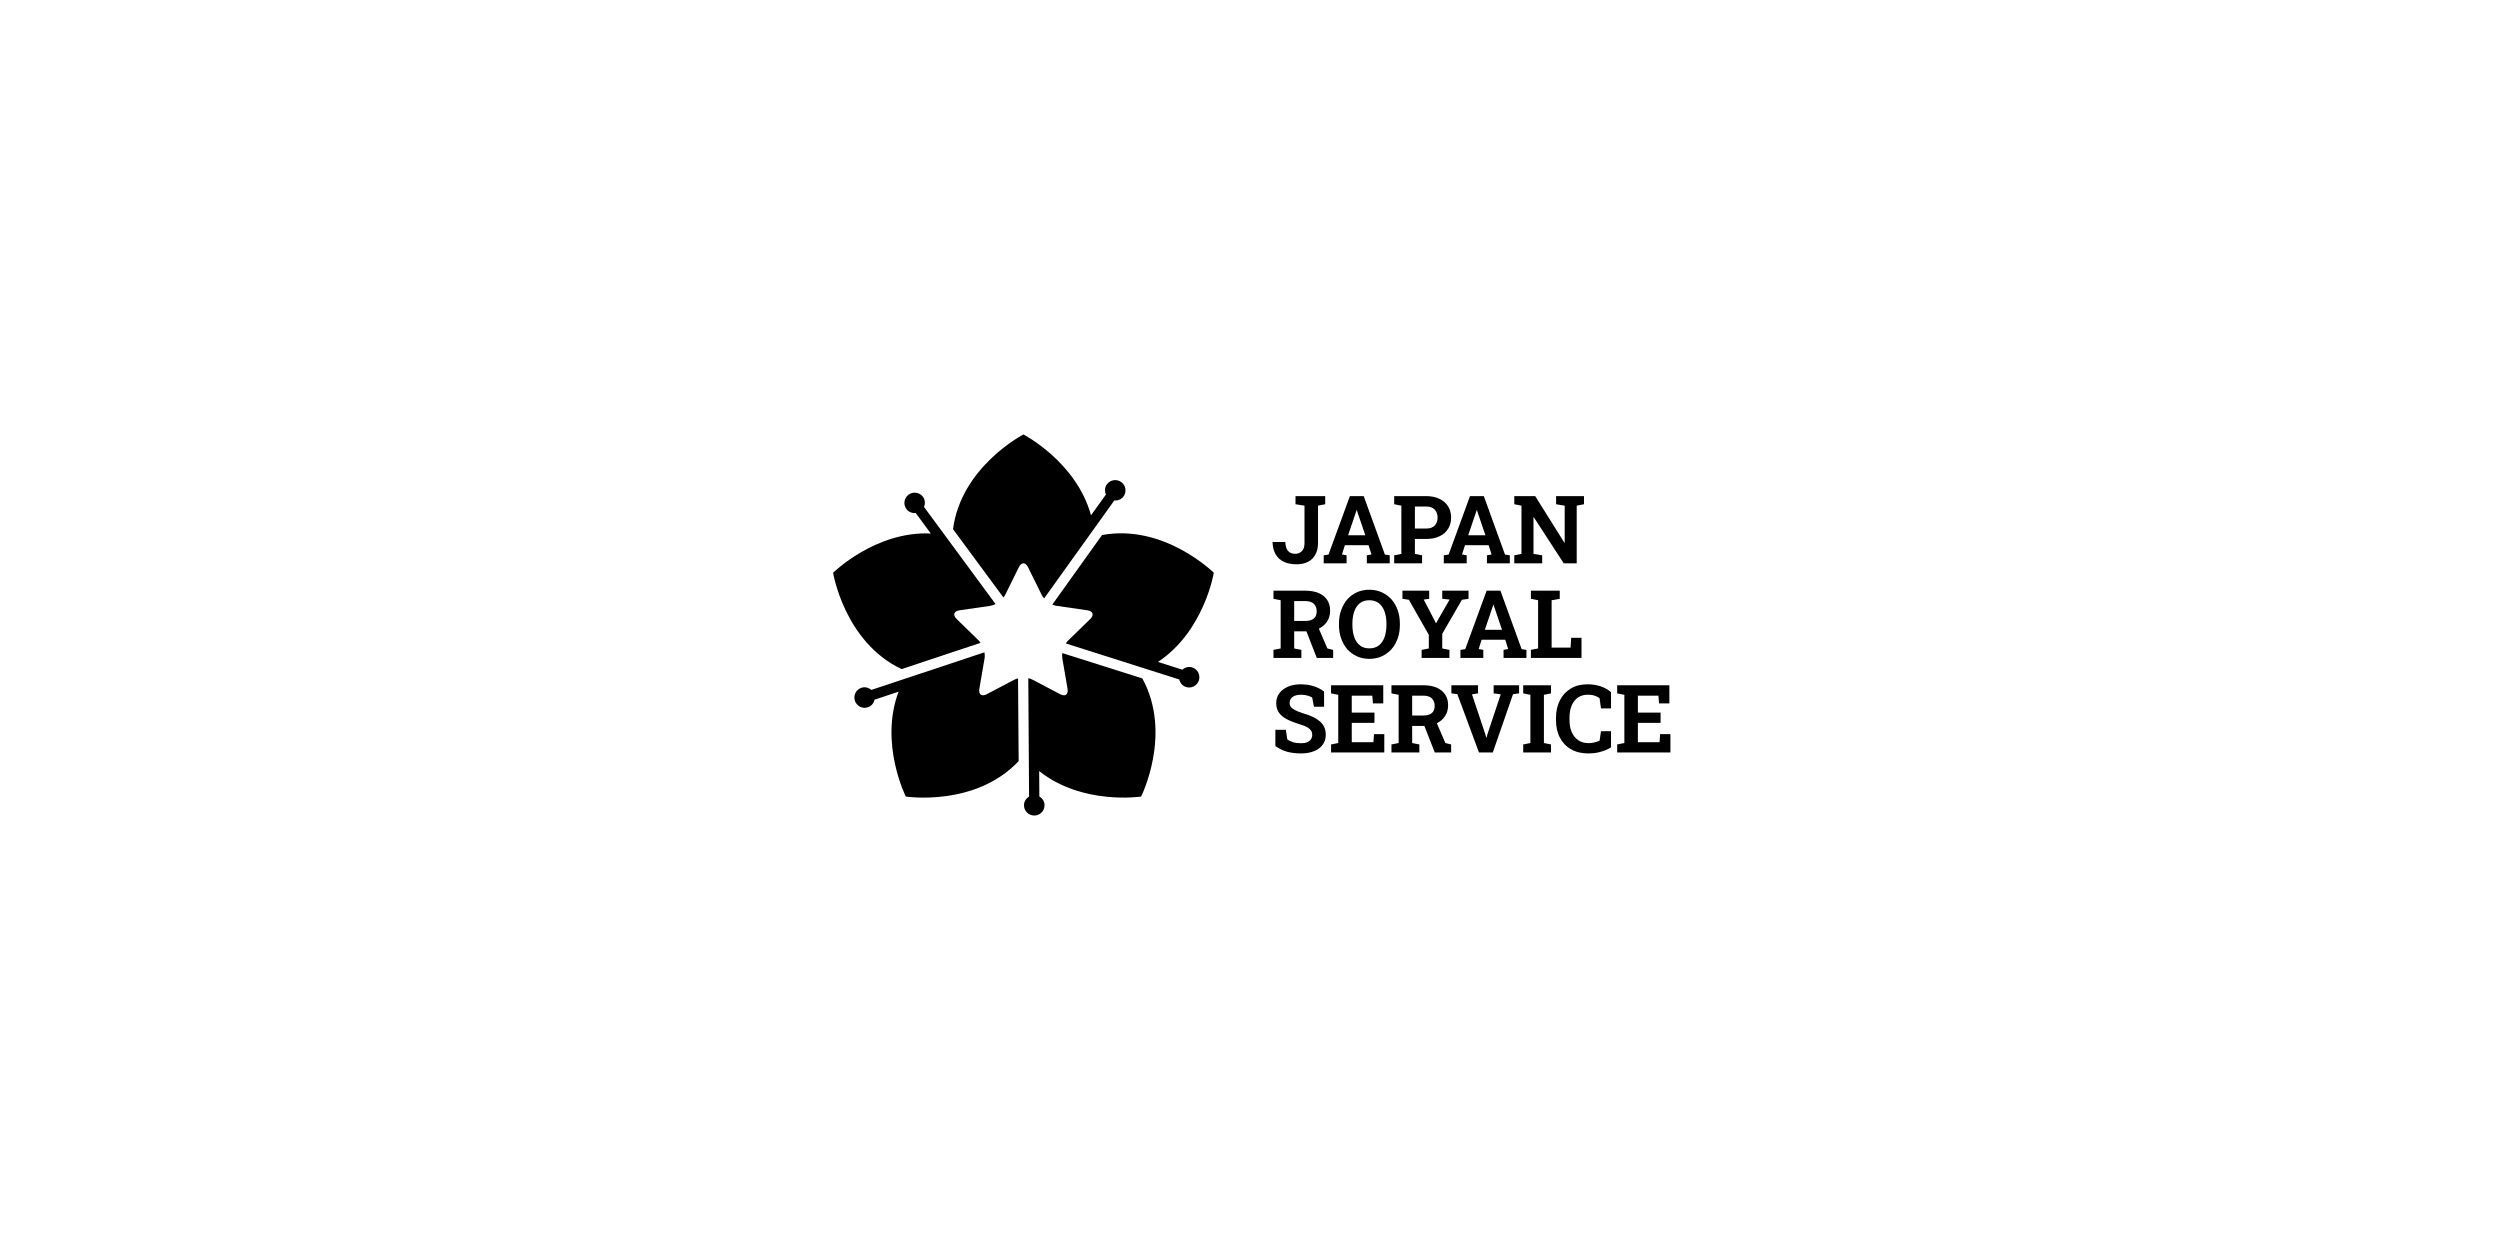
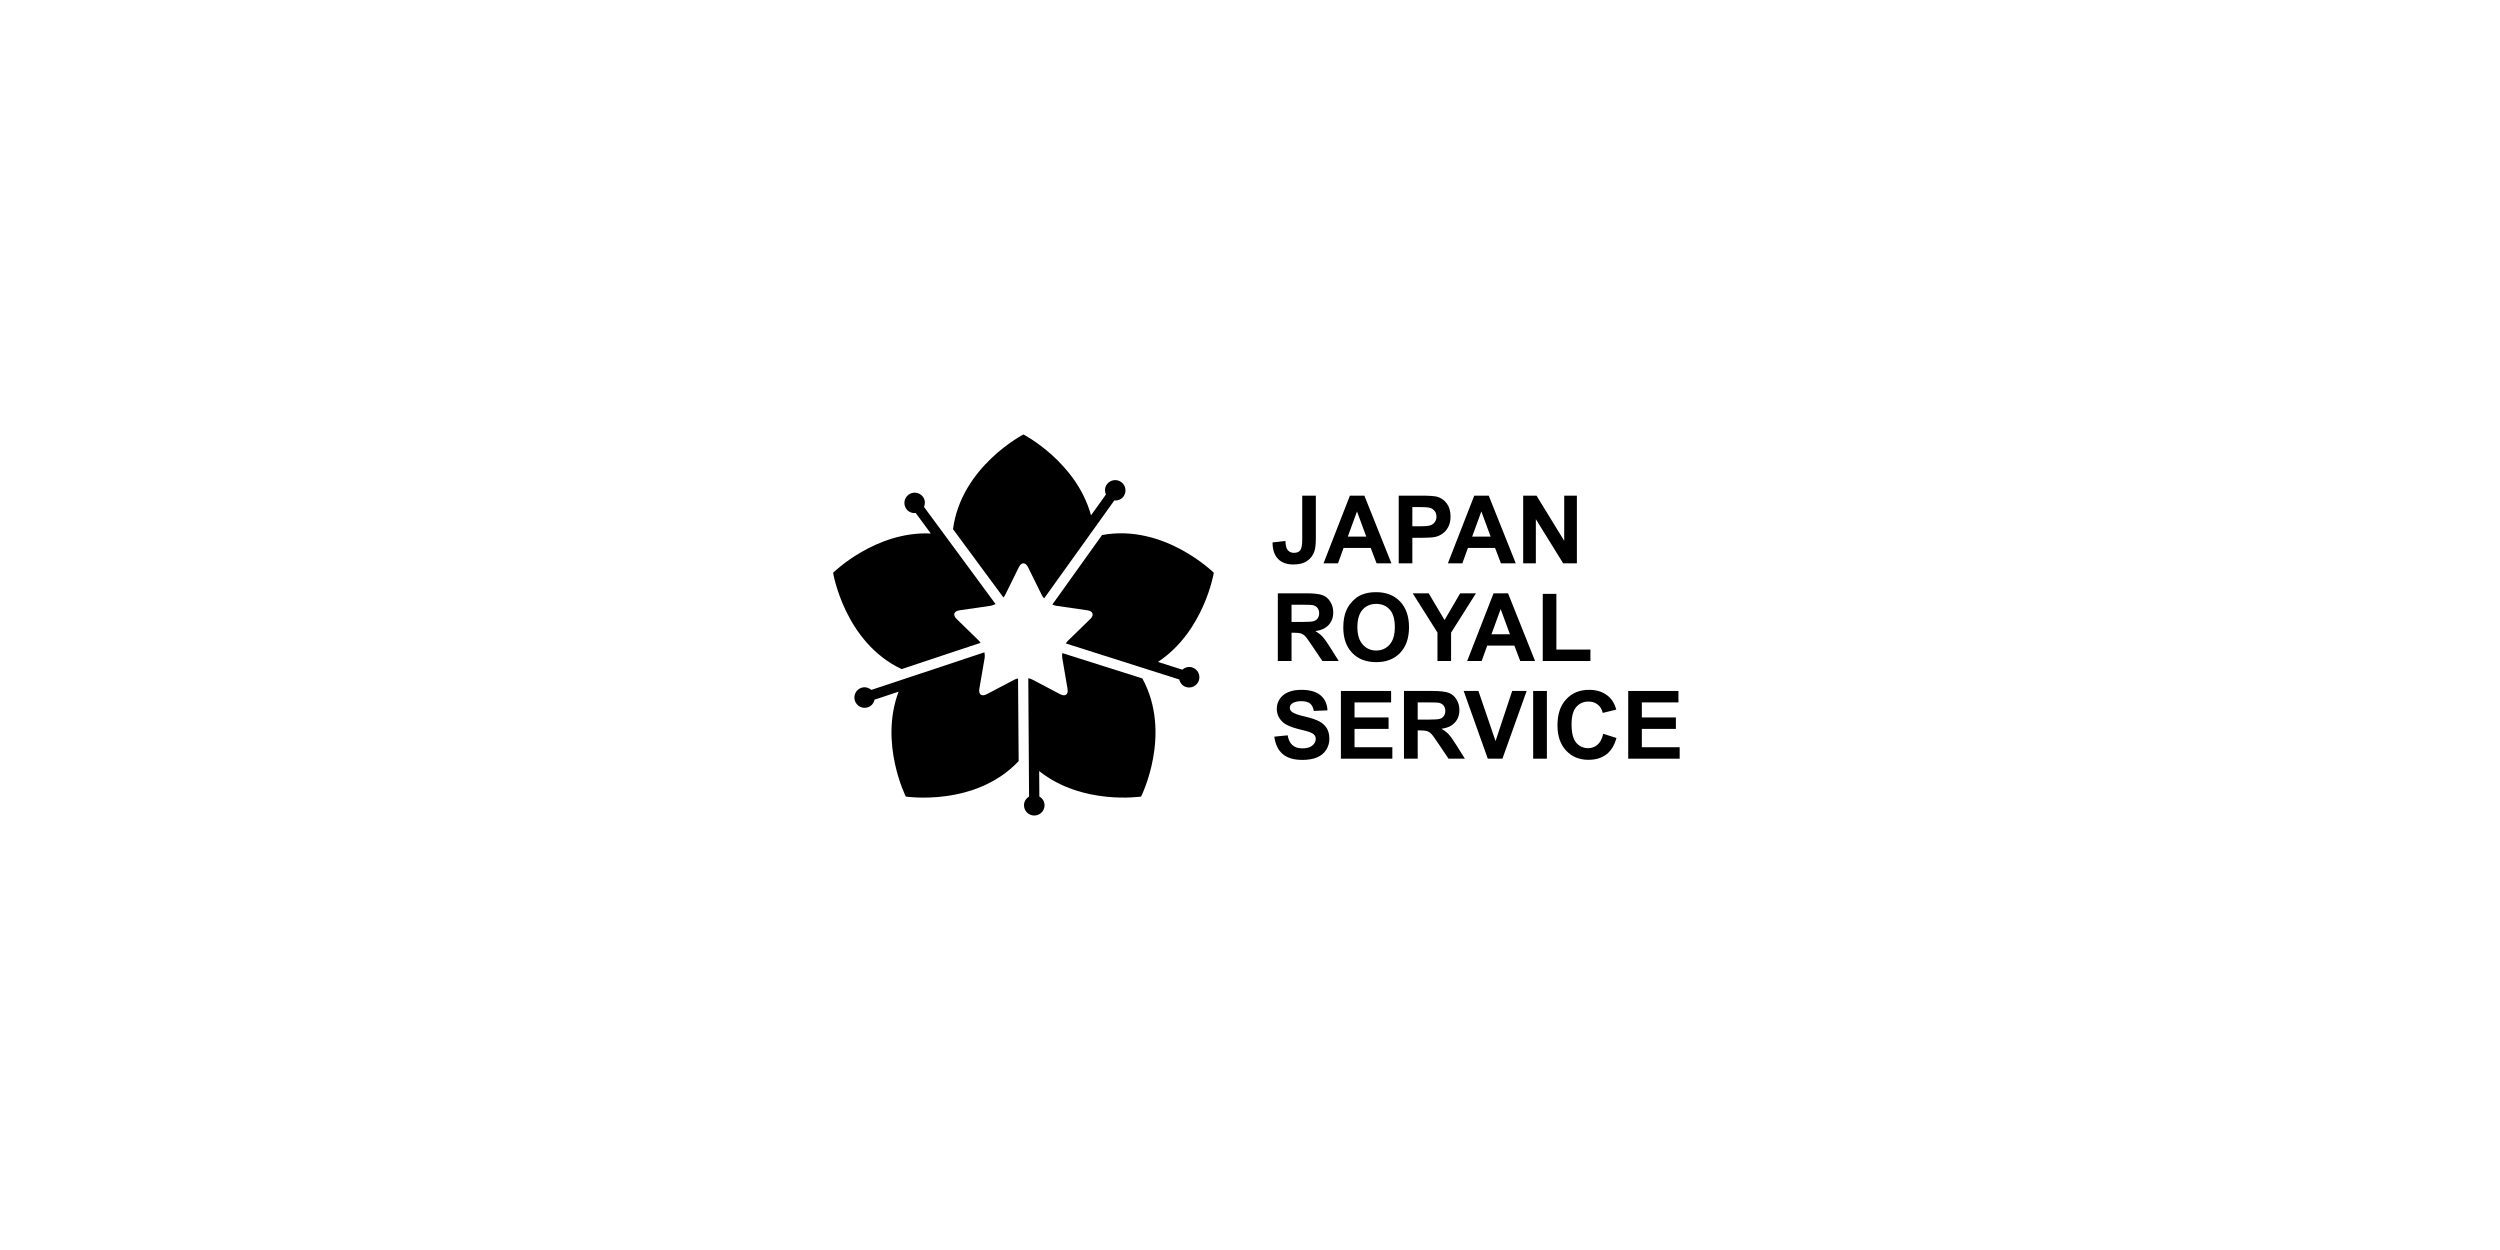
<svg xmlns="http://www.w3.org/2000/svg" width="100%" height="100%" viewBox="0 0 2500 1250" version="1.1" xml:space="preserve" style="fill-rule:evenodd;clip-rule:evenodd;stroke-linejoin:round;stroke-miterlimit:2;">
  <rect id="logo-jrs" x="0" y="0" width="2500" height="1250" style="fill:none;" />
  <g>
    <g transform="matrix(0.788133,0,0,0.788133,-417.519,283.262)">
      <g transform="matrix(119.994,0,0,119.994,2142.33,355.379)">
-         <path d="M0.27,0.01c-0.049,0 -0.093,-0.008 -0.13,-0.025c-0.037,-0.017 -0.067,-0.042 -0.088,-0.077c-0.021,-0.034 -0.033,-0.078 -0.035,-0.131l0.001,-0.003l0.134,-0c0.002,0.046 0.013,0.079 0.031,0.097c0.018,0.019 0.043,0.028 0.073,0.028c0.019,-0 0.037,-0.004 0.051,-0.013c0.015,-0.008 0.027,-0.021 0.036,-0.038c0.008,-0.016 0.012,-0.037 0.012,-0.061l0,-0.397l-0.095,-0.015l-0,-0.086l0.314,0l-0,0.086l-0.076,0.015l-0,0.397c-0,0.045 -0.009,0.085 -0.027,0.118c-0.017,0.034 -0.043,0.06 -0.077,0.078c-0.034,0.018 -0.075,0.027 -0.124,0.027Z" style="fill-rule:nonzero;" />
+         <path d="M0.331,-0.716l0.144,0l0,0.453c0,0.06 -0.005,0.105 -0.016,0.137c-0.014,0.042 -0.039,0.075 -0.076,0.1c-0.036,0.026 -0.085,0.038 -0.145,0.038c-0.071,0 -0.125,-0.02 -0.163,-0.059c-0.038,-0.04 -0.058,-0.098 -0.058,-0.174l0.136,-0.016c0.002,0.041 0.008,0.07 0.018,0.087c0.016,0.026 0.04,0.039 0.072,0.039c0.032,-0 0.055,-0.01 0.068,-0.028c0.013,-0.018 0.02,-0.056 0.02,-0.114l0,-0.463Z" style="fill-rule:nonzero;" />
      </g>
-       <g transform="matrix(119.994,0,0,119.994,2206.9,355.379)">
-         <path d="M0.02,-0l0,-0.085l0.051,-0.008l0.226,-0.618l0.146,0l0.224,0.618l0.051,0.008l0,0.085l-0.242,-0l0,-0.085l0.049,-0.009l-0.031,-0.098l-0.25,0l-0.031,0.098l0.049,0.009l0,0.085l-0.242,-0Zm0.258,-0.297l0.182,0l-0.083,-0.244l-0.006,-0.021l-0.003,-0l-0.008,0.023l-0.082,0.242Z" style="fill-rule:nonzero;" />
+       <g transform="matrix(119.994,0,0,119.994,2209.06,355.379)">
+         <path d="M0.718,-0l-0.157,-0l-0.062,-0.163l-0.287,0l-0.059,0.163l-0.153,-0l0.279,-0.716l0.153,0l0.286,0.716Zm-0.266,-0.283l-0.098,-0.266l-0.097,0.266l0.195,-0Z" style="fill-rule:nonzero;" />
      </g>
-       <g transform="matrix(119.994,0,0,119.994,2295.49,355.379)">
-         <path d="M0.027,-0l0,-0.085l0.076,-0.015l0,-0.51l-0.076,-0.015l0,-0.086l0.339,0c0.054,0 0.101,0.01 0.14,0.029c0.04,0.019 0.07,0.045 0.091,0.079c0.021,0.034 0.032,0.074 0.032,0.119c-0,0.045 -0.011,0.085 -0.032,0.119c-0.021,0.034 -0.051,0.06 -0.091,0.079c-0.039,0.019 -0.086,0.028 -0.14,0.028l-0.12,0l-0,0.158l0.076,0.015l-0,0.085l-0.295,-0Zm0.219,-0.368l0.12,0c0.039,0 0.069,-0.01 0.09,-0.032c0.02,-0.022 0.03,-0.049 0.03,-0.083c0,-0.034 -0.01,-0.062 -0.03,-0.085c-0.021,-0.022 -0.051,-0.033 -0.09,-0.033l-0.12,-0l-0,0.233Z" style="fill-rule:nonzero;" />
+       <g transform="matrix(119.994,0,0,119.994,2295.72,355.379)">
+         <path d="M0.073,-0l-0,-0.716l0.232,0c0.088,0 0.145,0.004 0.172,0.011c0.041,0.011 0.075,0.034 0.103,0.07c0.027,0.036 0.041,0.082 0.041,0.139c0,0.044 -0.008,0.081 -0.024,0.111c-0.016,0.03 -0.036,0.054 -0.061,0.071c-0.024,0.017 -0.049,0.028 -0.075,0.034c-0.034,0.007 -0.084,0.01 -0.149,0.01l-0.095,-0l0,0.27l-0.144,-0Zm0.144,-0.595l0,0.203l0.079,0c0.057,0 0.095,-0.003 0.115,-0.011c0.019,-0.007 0.034,-0.019 0.045,-0.035c0.011,-0.016 0.016,-0.034 0.016,-0.056c0,-0.026 -0.007,-0.047 -0.023,-0.064c-0.015,-0.017 -0.034,-0.028 -0.058,-0.032c-0.017,-0.003 -0.052,-0.005 -0.104,-0.005l-0.07,0Z" style="fill-rule:nonzero;" />
      </g>
-       <g transform="matrix(119.994,0,0,119.994,2359.29,355.379)">
-         <path d="M0.02,-0l0,-0.085l0.051,-0.008l0.226,-0.618l0.146,0l0.224,0.618l0.051,0.008l0,0.085l-0.242,-0l0,-0.085l0.049,-0.009l-0.031,-0.098l-0.25,0l-0.031,0.098l0.049,0.009l0,0.085l-0.242,-0Zm0.258,-0.297l0.182,0l-0.083,-0.244l-0.006,-0.021l-0.003,-0l-0.008,0.023l-0.082,0.242Z" style="fill-rule:nonzero;" />
+       <g transform="matrix(119.994,0,0,119.994,2366.85,355.379)">
+         <path d="M0.718,-0l-0.157,-0l-0.062,-0.163l-0.287,0l-0.059,0.163l-0.153,-0l0.279,-0.716l0.153,0l0.286,0.716Zm-0.266,-0.283l-0.098,-0.266l-0.097,0.266l0.195,-0Z" style="fill-rule:nonzero;" />
      </g>
-       <g transform="matrix(119.994,0,0,119.994,2447.88,355.379)">
-         <path d="M0.027,-0l0,-0.085l0.076,-0.015l0,-0.51l-0.076,-0.015l0,-0.086l0.221,0l0.309,0.493l0.003,-0l0,-0.392l-0.091,-0.015l0,-0.086l0.295,0l-0,0.086l-0.077,0.015l0,0.61l-0.137,-0l-0.317,-0.488l-0.003,0l0,0.388l0.092,0.015l-0,0.085l-0.295,-0Z" style="fill-rule:nonzero;" />
+       <g transform="matrix(119.994,0,0,119.994,2453.51,355.379)">
+         <path d="M0.074,-0l0,-0.716l0.141,0l0.293,0.478l-0,-0.478l0.134,0l0,0.716l-0.145,-0l-0.289,-0.467l0,0.467l-0.134,-0Z" style="fill-rule:nonzero;" />
      </g>
-       <g transform="matrix(119.994,0,0,119.994,2142.33,475.373)">
-         <path d="M0.027,-0l0,-0.085l0.076,-0.015l0,-0.51l-0.076,-0.015l0,-0.086l0.337,0c0.055,0 0.102,0.009 0.141,0.025c0.039,0.017 0.069,0.042 0.09,0.073c0.021,0.032 0.031,0.07 0.031,0.114c0,0.042 -0.01,0.079 -0.031,0.112c-0.021,0.033 -0.05,0.059 -0.087,0.077c-0.037,0.019 -0.08,0.029 -0.128,0.029l-0.134,0l-0,0.181l0.076,0.015l-0,0.085l-0.295,-0Zm0.458,-0l-0.12,-0.307l0.129,-0.032l0.103,0.239l0.061,0.015l-0,0.085l-0.173,-0Zm-0.239,-0.391l0.116,0c0.041,0 0.072,-0.008 0.092,-0.026c0.02,-0.017 0.03,-0.042 0.03,-0.076c0,-0.033 -0.01,-0.059 -0.03,-0.079c-0.02,-0.019 -0.05,-0.029 -0.09,-0.029l-0.118,-0l-0,0.21Z" style="fill-rule:nonzero;" />
+       <g transform="matrix(119.994,0,0,119.994,2142.33,479.299)">
+         <path d="M0.073,-0l0,-0.716l0.304,0c0.077,0 0.133,0.007 0.167,0.019c0.035,0.013 0.063,0.036 0.083,0.069c0.021,0.033 0.032,0.071 0.032,0.113c-0,0.054 -0.016,0.098 -0.048,0.133c-0.031,0.035 -0.078,0.057 -0.141,0.066c0.031,0.018 0.057,0.038 0.077,0.06c0.02,0.022 0.048,0.061 0.082,0.116l0.088,0.14l-0.173,-0l-0.105,-0.156c-0.037,-0.055 -0.062,-0.091 -0.076,-0.105c-0.013,-0.014 -0.028,-0.024 -0.043,-0.03c-0.015,-0.005 -0.04,-0.008 -0.073,-0.008l-0.029,0l-0,0.299l-0.145,-0Zm0.145,-0.413l0.107,-0c0.069,-0 0.112,-0.003 0.13,-0.009c0.017,-0.006 0.03,-0.016 0.04,-0.03c0.01,-0.014 0.015,-0.032 0.015,-0.054c-0,-0.024 -0.007,-0.043 -0.02,-0.058c-0.012,-0.015 -0.031,-0.024 -0.054,-0.028c-0.012,-0.002 -0.047,-0.003 -0.105,-0.003l-0.113,0l-0,0.182Z" style="fill-rule:nonzero;" />
      </g>
-       <g transform="matrix(119.994,0,0,119.994,2224.83,475.373)">
-         <path d="M0.353,0.01c-0.048,0 -0.091,-0.009 -0.131,-0.027c-0.039,-0.018 -0.073,-0.043 -0.102,-0.075c-0.028,-0.032 -0.05,-0.071 -0.065,-0.114c-0.016,-0.044 -0.023,-0.092 -0.023,-0.144l-0,-0.011c-0,-0.052 0.007,-0.099 0.023,-0.143c0.015,-0.044 0.037,-0.082 0.065,-0.115c0.028,-0.032 0.062,-0.057 0.102,-0.075c0.039,-0.018 0.083,-0.027 0.131,-0.027c0.048,-0 0.092,0.009 0.131,0.027c0.04,0.018 0.074,0.043 0.103,0.075c0.029,0.033 0.051,0.071 0.066,0.115c0.016,0.044 0.023,0.091 0.023,0.143l0,0.011c0,0.052 -0.007,0.1 -0.023,0.144c-0.015,0.043 -0.037,0.082 -0.066,0.114c-0.029,0.032 -0.063,0.057 -0.102,0.075c-0.04,0.018 -0.084,0.027 -0.132,0.027Zm0,-0.111c0.04,0 0.074,-0.01 0.101,-0.031c0.026,-0.021 0.046,-0.05 0.06,-0.087c0.013,-0.038 0.02,-0.081 0.02,-0.131l0,-0.012c0,-0.049 -0.007,-0.092 -0.02,-0.129c-0.014,-0.038 -0.034,-0.067 -0.061,-0.088c-0.027,-0.02 -0.06,-0.031 -0.1,-0.031c-0.04,0 -0.073,0.01 -0.1,0.031c-0.026,0.021 -0.046,0.05 -0.059,0.087c-0.013,0.037 -0.02,0.08 -0.02,0.13l0,0.012c0,0.05 0.007,0.093 0.02,0.131c0.013,0.037 0.033,0.066 0.06,0.087c0.026,0.021 0.059,0.031 0.099,0.031Z" style="fill-rule:nonzero;" />
+       <g transform="matrix(119.994,0,0,119.994,2228.99,479.299)">
+         <path d="M0.043,-0.354c0,-0.072 0.011,-0.134 0.033,-0.183c0.016,-0.037 0.039,-0.069 0.067,-0.098c0.028,-0.029 0.059,-0.051 0.092,-0.065c0.045,-0.019 0.096,-0.028 0.155,-0.028c0.105,-0 0.19,0.033 0.253,0.098c0.063,0.066 0.095,0.157 0.095,0.273c-0,0.116 -0.032,0.206 -0.094,0.271c-0.063,0.066 -0.147,0.098 -0.252,0.098c-0.107,0 -0.191,-0.032 -0.254,-0.097c-0.063,-0.065 -0.095,-0.155 -0.095,-0.269Zm0.149,-0.004c0,0.081 0.019,0.142 0.057,0.184c0.037,0.042 0.084,0.063 0.142,0.063c0.058,-0 0.105,-0.021 0.142,-0.063c0.037,-0.041 0.055,-0.103 0.055,-0.186c0,-0.082 -0.018,-0.144 -0.054,-0.184c-0.036,-0.04 -0.083,-0.06 -0.143,-0.06c-0.059,-0 -0.107,0.02 -0.144,0.061c-0.036,0.041 -0.055,0.102 -0.055,0.185Z" style="fill-rule:nonzero;" />
      </g>
-       <g transform="matrix(119.994,0,0,119.994,2307.03,475.373)">
-         <path d="M0.221,-0l-0,-0.085l0.076,-0.015l-0,-0.144l-0.211,-0.371l-0.068,-0.01l-0,-0.086l0.283,0l0,0.086l-0.058,0.008l0.118,0.227l0.011,0.023l0.003,-0l0.011,-0.022l0.131,-0.228l-0.078,-0.008l-0,-0.086l0.278,0l0,0.086l-0.07,0.01l-0.208,0.36l-0,0.155l0.076,0.015l0,0.085l-0.294,-0Z" style="fill-rule:nonzero;" />
+       <g transform="matrix(119.994,0,0,119.994,2322.32,479.299)">
+         <path d="M0.261,-0l-0,-0.301l-0.262,-0.415l0.169,0l0.168,0.283l0.165,-0.283l0.167,0l-0.263,0.416l-0,0.3l-0.144,-0Z" style="fill-rule:nonzero;" />
      </g>
-       <g transform="matrix(119.994,0,0,119.994,2380.38,475.373)">
-         <path d="M0.02,-0l0,-0.085l0.051,-0.008l0.226,-0.618l0.146,0l0.224,0.618l0.051,0.008l0,0.085l-0.242,-0l0,-0.085l0.049,-0.009l-0.031,-0.098l-0.25,0l-0.031,0.098l0.049,0.009l0,0.085l-0.242,-0Zm0.258,-0.297l0.182,0l-0.083,-0.244l-0.006,-0.021l-0.003,-0l-0.008,0.023l-0.082,0.242Z" style="fill-rule:nonzero;" />
+       <g transform="matrix(119.994,0,0,119.994,2391.34,479.299)">
+         <path d="M0.718,-0l-0.157,-0l-0.062,-0.163l-0.287,0l-0.059,0.163l-0.153,-0l0.279,-0.716l0.153,0l0.286,0.716Zm-0.266,-0.283l-0.098,-0.266l-0.097,0.266l0.195,-0Z" style="fill-rule:nonzero;" />
      </g>
-       <g transform="matrix(119.994,0,0,119.994,2468.97,475.373)">
-         <path d="M0.027,-0l0,-0.085l0.076,-0.015l0,-0.51l-0.076,-0.015l0,-0.086l0.305,0l-0,0.086l-0.086,0.015l-0,0.501l0.2,-0l0.007,-0.104l0.109,-0l0,0.213l-0.535,-0Z" style="fill-rule:nonzero;" />
+       <g transform="matrix(119.994,0,0,119.994,2478,479.299)">
+         <path d="M0.077,-0l-0,-0.71l0.144,0l0,0.589l0.36,0l-0,0.121l-0.504,-0Z" style="fill-rule:nonzero;" />
      </g>
-       <g transform="matrix(119.994,0,0,119.994,2142.33,595.367)">
-         <path d="M0.317,0.01c-0.052,0 -0.1,-0.006 -0.143,-0.017c-0.043,-0.012 -0.085,-0.032 -0.127,-0.061l0,-0.172l0.111,-0l0.015,0.101c0.015,0.012 0.035,0.022 0.06,0.03c0.026,0.008 0.054,0.011 0.084,0.011c0.026,0 0.048,-0.003 0.066,-0.01c0.017,-0.008 0.031,-0.018 0.04,-0.031c0.009,-0.013 0.014,-0.029 0.014,-0.047c0,-0.016 -0.004,-0.032 -0.012,-0.045c-0.009,-0.013 -0.022,-0.025 -0.041,-0.036c-0.019,-0.011 -0.045,-0.021 -0.078,-0.031c-0.056,-0.017 -0.103,-0.035 -0.14,-0.055c-0.037,-0.019 -0.064,-0.043 -0.083,-0.071c-0.018,-0.027 -0.027,-0.06 -0.027,-0.099c-0,-0.038 0.01,-0.072 0.032,-0.102c0.021,-0.029 0.051,-0.052 0.088,-0.069c0.038,-0.017 0.082,-0.026 0.131,-0.027c0.055,-0 0.103,0.006 0.145,0.02c0.043,0.013 0.079,0.033 0.11,0.057l-0,0.16l-0.107,0l-0.019,-0.098c-0.012,-0.007 -0.029,-0.014 -0.05,-0.02c-0.021,-0.006 -0.045,-0.009 -0.072,-0.009c-0.022,0 -0.042,0.004 -0.06,0.01c-0.017,0.007 -0.031,0.017 -0.041,0.03c-0.01,0.013 -0.015,0.029 -0.015,0.048c-0,0.016 0.004,0.029 0.013,0.041c0.009,0.012 0.023,0.023 0.044,0.034c0.021,0.011 0.049,0.022 0.086,0.034c0.078,0.022 0.138,0.051 0.178,0.086c0.041,0.036 0.061,0.083 0.061,0.141c0,0.041 -0.011,0.076 -0.033,0.105c-0.021,0.03 -0.052,0.052 -0.091,0.068c-0.04,0.016 -0.086,0.024 -0.139,0.024Z" style="fill-rule:nonzero;" />
+       <g transform="matrix(119.994,0,0,119.994,2142.33,603.219)">
+         <path d="M0.036,-0.233l0.141,-0.014c0.008,0.048 0.025,0.082 0.051,0.104c0.026,0.023 0.061,0.034 0.105,0.034c0.047,-0 0.082,-0.01 0.105,-0.03c0.024,-0.02 0.036,-0.043 0.036,-0.069c-0,-0.017 -0.005,-0.031 -0.015,-0.043c-0.01,-0.012 -0.028,-0.022 -0.052,-0.031c-0.017,-0.006 -0.056,-0.017 -0.116,-0.031c-0.077,-0.02 -0.132,-0.043 -0.163,-0.071c-0.044,-0.04 -0.066,-0.088 -0.066,-0.144c0,-0.037 0.01,-0.071 0.031,-0.103c0.021,-0.031 0.05,-0.056 0.089,-0.072c0.039,-0.017 0.086,-0.025 0.141,-0.025c0.09,-0 0.158,0.02 0.203,0.059c0.046,0.039 0.069,0.092 0.072,0.158l-0.145,0.006c-0.006,-0.037 -0.019,-0.063 -0.04,-0.079c-0.02,-0.016 -0.051,-0.024 -0.091,-0.024c-0.042,-0 -0.075,0.008 -0.099,0.025c-0.015,0.012 -0.023,0.026 -0.023,0.045c0,0.017 0.007,0.031 0.022,0.043c0.018,0.016 0.062,0.032 0.132,0.048c0.071,0.017 0.123,0.034 0.156,0.052c0.034,0.017 0.061,0.042 0.08,0.072c0.019,0.031 0.028,0.069 0.028,0.115c0,0.041 -0.011,0.079 -0.034,0.115c-0.023,0.036 -0.055,0.062 -0.097,0.08c-0.041,0.017 -0.093,0.026 -0.155,0.026c-0.091,-0 -0.16,-0.021 -0.209,-0.063c-0.048,-0.042 -0.077,-0.103 -0.087,-0.183Z" style="fill-rule:nonzero;" />
      </g>
-       <g transform="matrix(119.994,0,0,119.994,2215.39,595.367)">
-         <path d="M0.027,-0l0,-0.085l0.076,-0.015l0,-0.51l-0.076,-0.015l0,-0.086l0.552,0l0,0.192l-0.109,-0l-0.007,-0.082l-0.217,-0l-0,0.179l0.24,-0l0,0.109l-0.24,0l-0,0.204l0.229,-0l0.006,-0.085l0.109,-0l-0,0.194l-0.563,-0Z" style="fill-rule:nonzero;" />
+       <g transform="matrix(119.994,0,0,119.994,2222.36,603.219)">
+         <path d="M0.073,-0l-0,-0.716l0.531,0l-0,0.121l-0.387,0l0,0.159l0.36,-0l-0,0.121l-0.36,-0l0,0.194l0.4,0l0,0.121l-0.544,-0Z" style="fill-rule:nonzero;" />
      </g>
-       <g transform="matrix(119.994,0,0,119.994,2292.03,595.367)">
-         <path d="M0.027,-0l0,-0.085l0.076,-0.015l0,-0.51l-0.076,-0.015l0,-0.086l0.337,0c0.055,0 0.102,0.009 0.141,0.025c0.039,0.017 0.069,0.042 0.09,0.073c0.021,0.032 0.031,0.07 0.031,0.114c0,0.042 -0.01,0.079 -0.031,0.112c-0.021,0.033 -0.05,0.059 -0.087,0.077c-0.037,0.019 -0.08,0.029 -0.128,0.029l-0.134,0l-0,0.181l0.076,0.015l-0,0.085l-0.295,-0Zm0.458,-0l-0.12,-0.307l0.129,-0.032l0.103,0.239l0.061,0.015l-0,0.085l-0.173,-0Zm-0.239,-0.391l0.116,0c0.041,0 0.072,-0.008 0.092,-0.026c0.02,-0.017 0.03,-0.042 0.03,-0.076c0,-0.033 -0.01,-0.059 -0.03,-0.079c-0.02,-0.019 -0.05,-0.029 -0.09,-0.029l-0.118,-0l-0,0.21Z" style="fill-rule:nonzero;" />
+       <g transform="matrix(119.994,0,0,119.994,2302.4,603.219)">
+         <path d="M0.073,-0l0,-0.716l0.304,0c0.077,0 0.133,0.007 0.167,0.019c0.035,0.013 0.063,0.036 0.083,0.069c0.021,0.033 0.032,0.071 0.032,0.113c-0,0.054 -0.016,0.098 -0.048,0.133c-0.031,0.035 -0.078,0.057 -0.141,0.066c0.031,0.018 0.057,0.038 0.077,0.06c0.02,0.022 0.048,0.061 0.082,0.116l0.088,0.14l-0.173,-0l-0.105,-0.156c-0.037,-0.055 -0.062,-0.091 -0.076,-0.105c-0.013,-0.014 -0.028,-0.024 -0.043,-0.03c-0.015,-0.005 -0.04,-0.008 -0.073,-0.008l-0.029,0l-0,0.299l-0.145,-0Zm0.145,-0.413l0.107,-0c0.069,-0 0.112,-0.003 0.13,-0.009c0.017,-0.006 0.03,-0.016 0.04,-0.03c0.01,-0.014 0.015,-0.032 0.015,-0.054c-0,-0.024 -0.007,-0.043 -0.02,-0.058c-0.012,-0.015 -0.031,-0.024 -0.054,-0.028c-0.012,-0.002 -0.047,-0.003 -0.105,-0.003l-0.113,0l-0,0.182Z" style="fill-rule:nonzero;" />
      </g>
-       <g transform="matrix(119.994,0,0,119.994,2369.25,595.367)">
-         <path d="M0.309,-0l-0.229,-0.617l-0.063,-0.008l-0,-0.086l0.282,0l0,0.086l-0.064,0.01l0.14,0.419l0.011,0.039l0.003,0l0.01,-0.038l0.14,-0.42l-0.075,-0.01l-0,-0.086l0.269,0l0,0.086l-0.064,0.008l-0.214,0.617l-0.146,-0Z" style="fill-rule:nonzero;" />
+       <g transform="matrix(119.994,0,0,119.994,2386.89,603.219)">
+         <path d="M0.255,-0l-0.255,-0.716l0.156,0l0.181,0.53l0.176,-0.53l0.153,0l-0.256,0.716l-0.155,-0Z" style="fill-rule:nonzero;" />
      </g>
-       <g transform="matrix(119.994,0,0,119.994,2459.19,595.367)">
-         <path d="M0.027,-0l0,-0.085l0.076,-0.015l0,-0.51l-0.076,-0.015l0,-0.086l0.294,0l0,0.086l-0.075,0.015l-0,0.51l0.075,0.015l0,0.085l-0.294,-0Z" style="fill-rule:nonzero;" />
+       <g transform="matrix(119.994,0,0,119.994,2466.92,603.219)">
+         <rect x="0.068" y="-0.716" width="0.145" height="0.716" style="fill-rule:nonzero;" />
      </g>
-       <g transform="matrix(119.994,0,0,119.994,2501.02,595.367)">
-         <path d="M0.366,0.01c-0.069,0 -0.129,-0.014 -0.18,-0.043c-0.052,-0.029 -0.091,-0.07 -0.119,-0.123c-0.028,-0.052 -0.042,-0.115 -0.042,-0.187l0,-0.024c0,-0.069 0.014,-0.13 0.041,-0.184c0.027,-0.053 0.065,-0.095 0.115,-0.125c0.049,-0.03 0.109,-0.045 0.177,-0.045c0.049,-0 0.094,0.007 0.136,0.02c0.042,0.014 0.08,0.035 0.113,0.063l-0,0.172l-0.106,-0l-0.015,-0.108c-0.01,-0.008 -0.022,-0.015 -0.035,-0.02c-0.013,-0.006 -0.026,-0.01 -0.041,-0.013c-0.015,-0.003 -0.031,-0.004 -0.048,-0.004c-0.041,-0 -0.075,0.01 -0.104,0.029c-0.029,0.02 -0.051,0.048 -0.067,0.085c-0.015,0.036 -0.023,0.079 -0.023,0.129l-0,0.025c-0,0.05 0.008,0.093 0.024,0.129c0.017,0.037 0.04,0.065 0.07,0.085c0.03,0.02 0.065,0.03 0.106,0.03c0.021,-0 0.041,-0.002 0.062,-0.007c0.021,-0.005 0.039,-0.011 0.056,-0.019l0.015,-0.1l0.106,0l-0,0.17c-0.028,0.019 -0.062,0.034 -0.104,0.046c-0.041,0.013 -0.087,0.019 -0.137,0.019Z" style="fill-rule:nonzero;" />
+       <g transform="matrix(119.994,0,0,119.994,2500.26,603.219)">
+         <path d="M0.531,-0.263l0.14,0.044c-0.022,0.078 -0.057,0.136 -0.107,0.174c-0.05,0.038 -0.114,0.057 -0.19,0.057c-0.096,0 -0.174,-0.032 -0.235,-0.097c-0.061,-0.065 -0.092,-0.154 -0.092,-0.267c0,-0.119 0.031,-0.211 0.093,-0.277c0.061,-0.066 0.142,-0.099 0.242,-0.099c0.088,-0 0.159,0.026 0.214,0.078c0.032,0.03 0.057,0.074 0.073,0.131l-0.143,0.035c-0.009,-0.037 -0.026,-0.067 -0.053,-0.088c-0.027,-0.022 -0.06,-0.032 -0.098,-0.032c-0.053,-0 -0.096,0.019 -0.129,0.057c-0.033,0.038 -0.05,0.099 -0.05,0.185c0,0.09 0.017,0.155 0.049,0.193c0.033,0.038 0.075,0.058 0.127,0.058c0.038,-0 0.072,-0.013 0.099,-0.037c0.028,-0.024 0.048,-0.063 0.06,-0.115Z" style="fill-rule:nonzero;" />
      </g>
-       <g transform="matrix(119.994,0,0,119.994,2578.42,595.367)">
-         <path d="M0.027,-0l0,-0.085l0.076,-0.015l0,-0.51l-0.076,-0.015l0,-0.086l0.552,0l0,0.192l-0.109,-0l-0.007,-0.082l-0.217,-0l-0,0.179l0.24,-0l0,0.109l-0.24,0l-0,0.204l0.229,-0l0.006,-0.085l0.109,-0l-0,0.194l-0.563,-0Z" style="fill-rule:nonzero;" />
+       <g transform="matrix(119.994,0,0,119.994,2586.92,603.219)">
+         <path d="M0.073,-0l-0,-0.716l0.531,0l-0,0.121l-0.387,0l0,0.159l0.36,-0l-0,0.121l-0.36,-0l0,0.194l0.4,0l0,0.121l-0.544,-0Z" style="fill-rule:nonzero;" />
      </g>
    </g>
    <g>
      <path d="M1005.07,595.131l13.821,-28.011c2.505,-5.072 6.601,-5.072 9.106,0l13.827,28.011c0.556,1.123 1.375,2.231 2.294,3.292l70.194,-97.968c3.477,0.305 7.011,-0.998 9.211,-4.022c3.34,-4.595 2.321,-11.028 -2.274,-14.363c-4.594,-3.34 -11.027,-2.321 -14.362,2.274c-2.232,3.067 -2.352,6.89 -0.935,10.135l-14.945,20.853c-14.583,-53.458 -67.563,-80.859 -67.563,-80.859c0,-0 -62.259,32.09 -70.425,94.696l50.418,68.314c0.588,-0.782 1.234,-1.549 1.633,-2.352Z" style="fill-rule:nonzero;" />
      <path d="M901.608,669.116l78.932,-26.293c-0.51,-0.704 -0.977,-1.481 -1.549,-2.043l-22.366,-21.803c-4.054,-3.944 -2.788,-7.846 2.81,-8.66l30.909,-4.484c1.691,-0.247 3.45,-0.945 5.183,-1.812l-71.538,-97.123c1.349,-3.219 1.213,-6.979 -0.988,-10.003c-3.334,-4.595 -9.767,-5.614 -14.362,-2.274c-4.595,3.345 -5.614,9.767 -2.274,14.367c2.227,3.067 5.829,4.37 9.348,4.018l15.097,20.495c-55.317,-2.615 -97.716,39.275 -97.716,39.275c-0,-0 11.306,69.306 68.514,96.34Z" style="fill-rule:nonzero;" />
      <path d="M1014.35,679.697l-27.648,14.536c-5.005,2.631 -8.318,0.226 -7.368,-5.351l5.288,-30.788c0.299,-1.765 0.147,-3.755 -0.184,-5.772l-113.139,37.589c-2.636,-2.284 -6.259,-3.319 -9.82,-2.158c-5.398,1.754 -8.355,7.557 -6.601,12.96c1.76,5.398 7.557,8.36 12.961,6.601c3.602,-1.171 5.955,-4.191 6.711,-7.641l24.019,-7.987c-19.43,51.741 7.236,104.868 7.236,104.868c0,0 69.47,10.666 112.856,-35.451l-0.62,-82.692c-1.323,0.32 -2.604,0.714 -3.691,1.286Z" style="fill-rule:nonzero;" />
      <path d="M1062.3,653.084c-0.225,1.759 -0.283,3.471 -0.015,5.01l5.277,30.788c0.956,5.577 -2.358,7.982 -7.362,5.351l-27.648,-14.536c-1.255,-0.661 -2.71,-1.155 -4.264,-1.48l0.777,118.358c-2.983,1.802 -5.083,4.926 -5.083,8.67c-0,5.677 4.605,10.282 10.282,10.282c5.676,0 10.282,-4.605 10.282,-10.282c-0,-3.791 -2.148,-6.963 -5.199,-8.748l-0.163,-25.427c43.187,34.422 101.912,25.484 101.912,25.484c0,0 31.555,-62.647 1.25,-118.122l-80.046,-25.348Z" style="fill-rule:nonzero;" />
      <path d="M1192.29,667.441c-3.602,-1.176 -7.284,-0.11 -9.925,2.242l-24.434,-7.766c46.206,-30.416 55.879,-89.141 55.879,-89.141c-0,-0 -49.73,-49.262 -111.769,-37.731l-49.703,69.506c1.418,0.631 2.846,1.082 4.211,1.282l30.915,4.484c5.597,0.814 6.863,4.716 2.814,8.66l-22.37,21.803c-0.756,0.741 -1.397,1.717 -2.038,2.684l113.391,36.018c0.788,3.398 3.12,6.365 6.675,7.52c5.403,1.754 11.206,-1.203 12.96,-6.601c1.754,-5.403 -1.202,-11.206 -6.606,-12.96Z" style="fill-rule:nonzero;" />
    </g>
  </g>
</svg>
